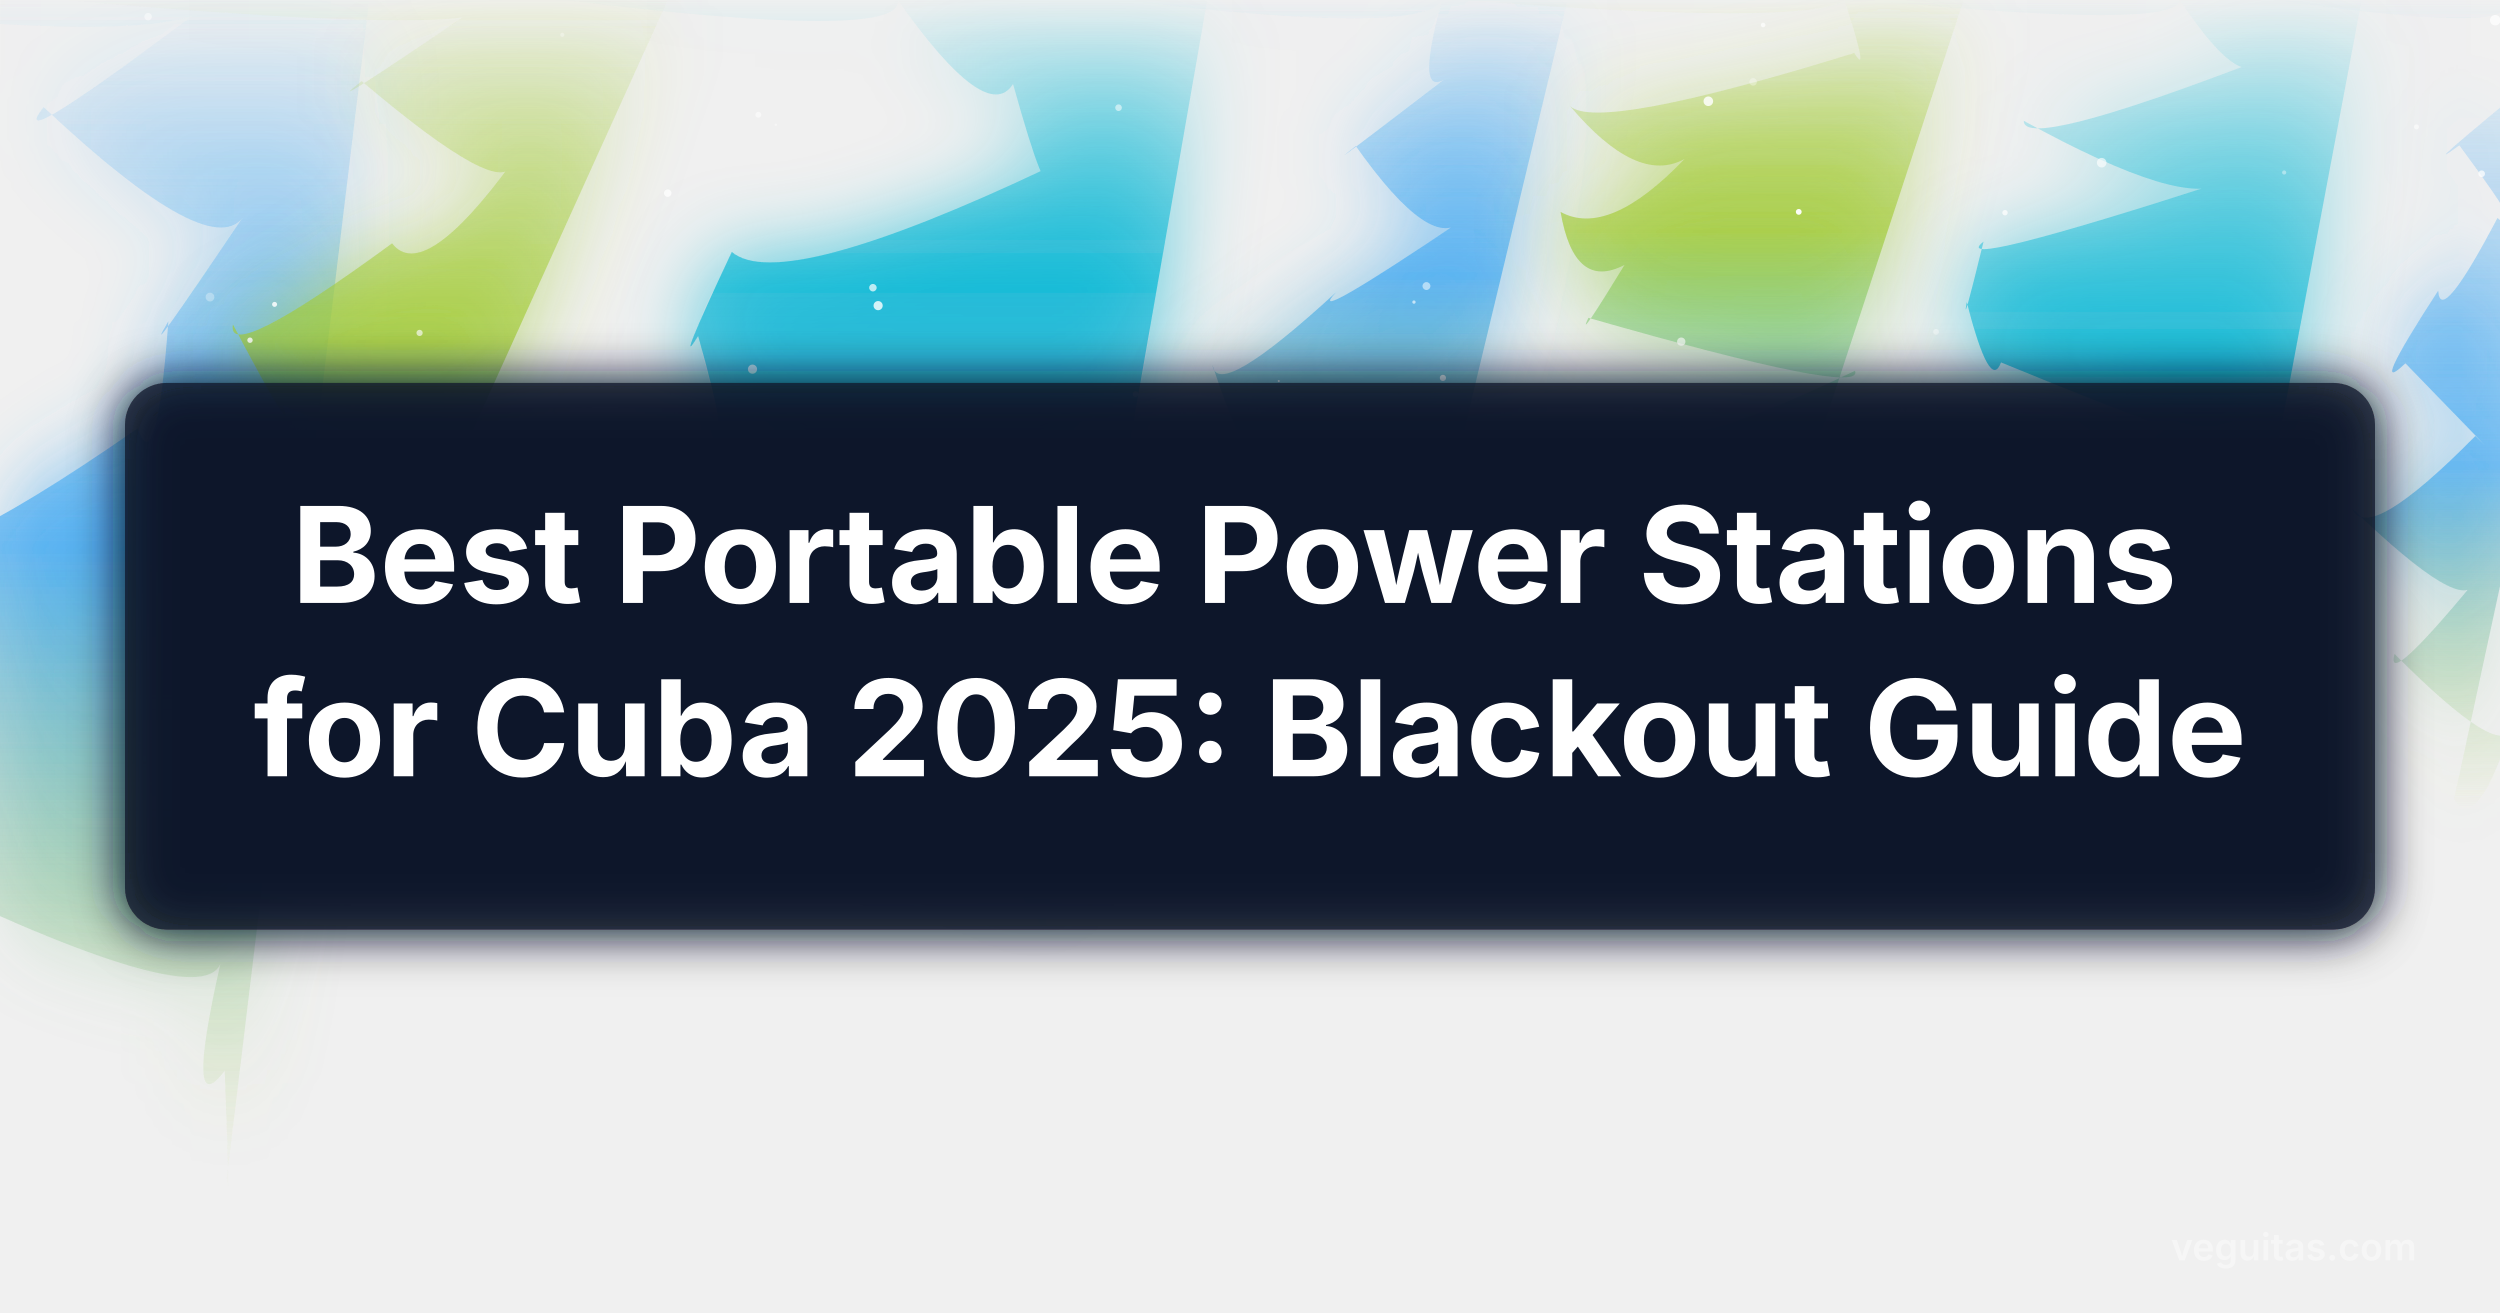
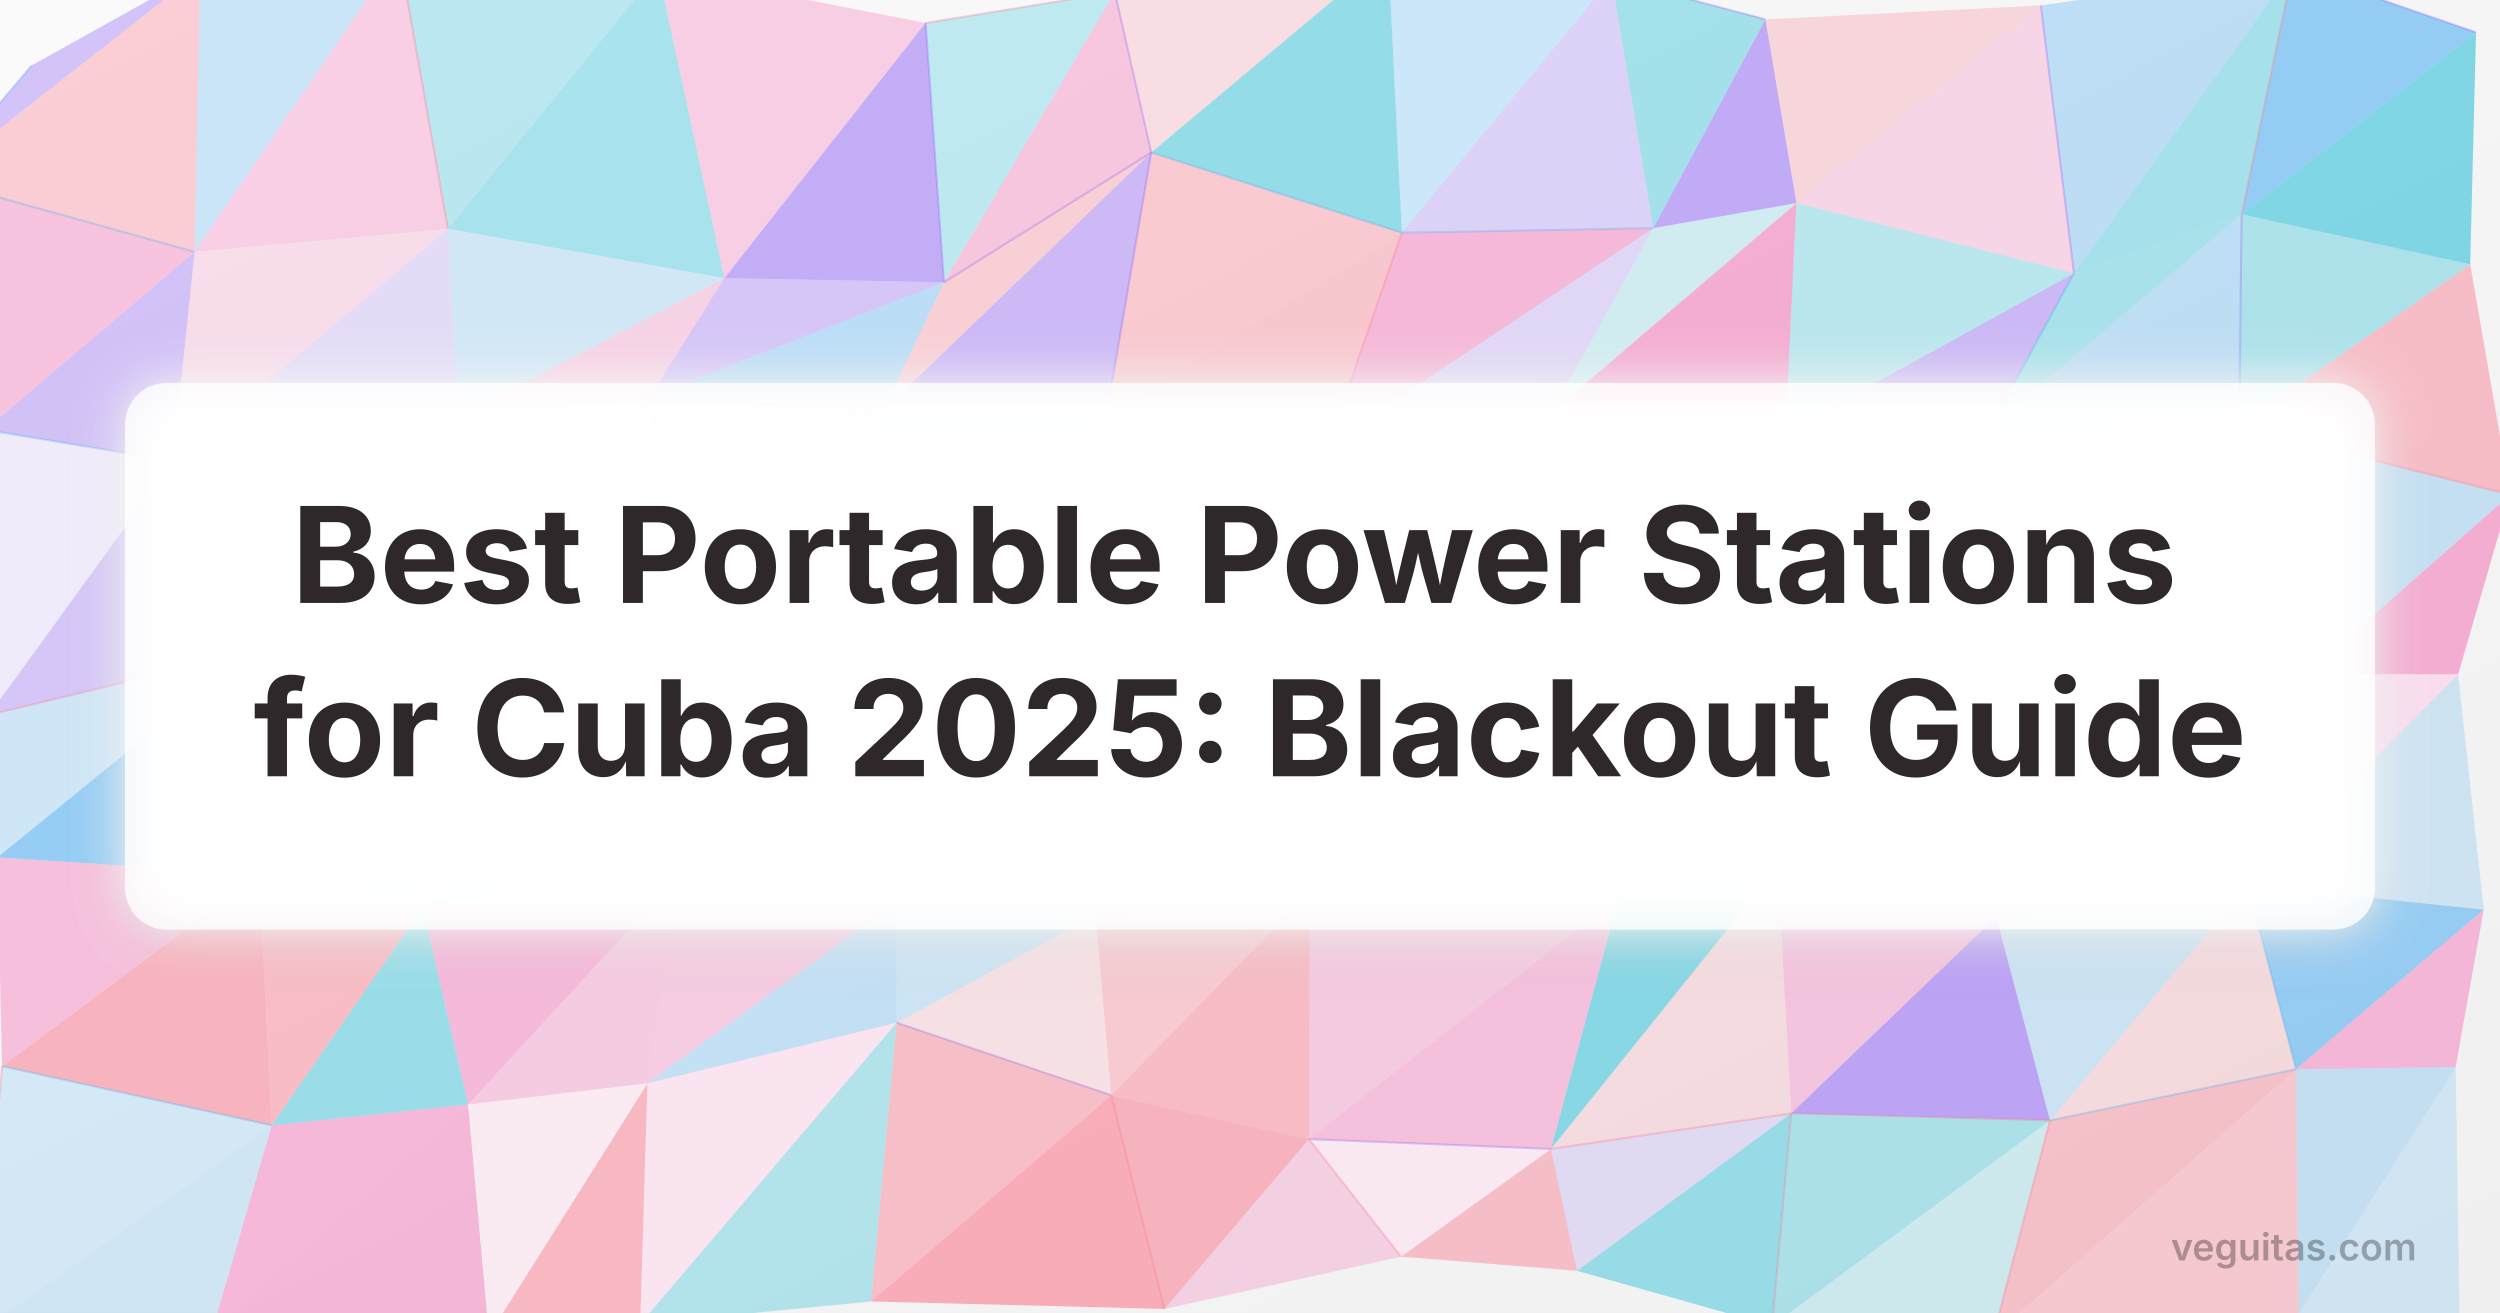
<svg xmlns="http://www.w3.org/2000/svg" width="100%" height="100%" viewBox="0 0 1200 630" preserveAspectRatio="xMidYMid meet">
  <defs>
-     <linearGradient id="aurora-grad-rr" x1="0%" y1="0%" x2="0%" y2="100%">
-       <stop offset="0%" stop-color="#45aaf2" stop-opacity="0" />
-       <stop offset="45.933%" stop-color="#45aaf2" stop-opacity="0.7" />
-       <stop offset="100%" stop-color="#a3cb38" stop-opacity="0" />
+     <linearGradient id="prism-bg-5bo" x1="0%" y1="0%" x2="100%" y2="100%">
+       <stop offset="0%" stop-color="#fafafa" />
+       <stop offset="100%" stop-color="#f0f0f0" />
    </linearGradient>
-     <linearGradient id="aurora-grad-cu" x1="0%" y1="0%" x2="0%" y2="100%">
-       <stop offset="0%" stop-color="#a3cb38" stop-opacity="0" />
-       <stop offset="51.845%" stop-color="#a3cb38" stop-opacity="0.7" />
-       <stop offset="100%" stop-color="#06b6d4" stop-opacity="0" />
-     </linearGradient>
-     <linearGradient id="aurora-grad-gy" x1="0%" y1="0%" x2="0%" y2="100%">
-       <stop offset="0%" stop-color="#06b6d4" stop-opacity="0" />
-       <stop offset="30.889%" stop-color="#06b6d4" stop-opacity="0.7" />
-       <stop offset="100%" stop-color="#45aaf2" stop-opacity="0" />
-     </linearGradient>
-     <linearGradient id="aurora-grad-6v" x1="0%" y1="0%" x2="0%" y2="100%">
-       <stop offset="0%" stop-color="#45aaf2" stop-opacity="0" />
-       <stop offset="37.125%" stop-color="#45aaf2" stop-opacity="0.7" />
-       <stop offset="100%" stop-color="#a3cb38" stop-opacity="0" />
-     </linearGradient>
-     <linearGradient id="aurora-grad-pr" x1="0%" y1="0%" x2="0%" y2="100%">
-       <stop offset="0%" stop-color="#a3cb38" stop-opacity="0" />
-       <stop offset="43.202%" stop-color="#a3cb38" stop-opacity="0.7" />
-       <stop offset="100%" stop-color="#06b6d4" stop-opacity="0" />
-     </linearGradient>
-     <linearGradient id="aurora-grad-g4" x1="0%" y1="0%" x2="0%" y2="100%">
-       <stop offset="0%" stop-color="#06b6d4" stop-opacity="0" />
-       <stop offset="61.311%" stop-color="#06b6d4" stop-opacity="0.7" />
-       <stop offset="100%" stop-color="#45aaf2" stop-opacity="0" />
-     </linearGradient>
-     <linearGradient id="aurora-grad-kq" x1="0%" y1="0%" x2="0%" y2="100%">
-       <stop offset="0%" stop-color="#45aaf2" stop-opacity="0" />
-       <stop offset="57.613%" stop-color="#45aaf2" stop-opacity="0.7" />
-       <stop offset="100%" stop-color="#a3cb38" stop-opacity="0" />
-     </linearGradient>
-     <filter id="filter-bw18nbfxjp-glow" x="-50%" y="-50%" width="200%" height="200%">
-       <feGaussianBlur in="SourceGraphic" stdDeviation="20" result="blur" />
-       <feMerge>
-         <feMergeNode in="blur" />
-         <feMergeNode in="SourceGraphic" />
-       </feMerge>
-     </filter>
+     <filter id="filter-bw18nbfxjp-unused" />
    <filter id="filter-bw18nbfxjp-blur" x="-20%" y="-20%" width="140%" height="140%">
      <feGaussianBlur in="SourceGraphic" stdDeviation="12" />
    </filter>
    <filter id="filter-bw18nbfxjp-shadow" x="-50%" y="-50%" width="200%" height="200%">
      <feDropShadow dx="0" dy="4" stdDeviation="6" flood-color="rgba(0,0,0,0.2)" />
    </filter>
  </defs>
  <g>
-     <path d="M -120.608 0 Q 92.335 25.699 102.368 0 Q 0.537 77.098 20.944 51.399 Q 102.847 128.497 117.594 102.797 Q 65.614 179.896 80.819 154.196 Q 75.107 231.294 66.095 205.595 Q -44.794 282.693 -50.139 256.994 Q -61.035 334.092 -57.74 308.392 Q -48.281 385.49 -61.017 359.791 Q -69.327 436.889 -60.854 411.19 Q 95.452 488.288 105.79 462.589 Q 88.376 539.687 107.853 513.987 Q 110.794 591.085 108.871 565.386 L 177.231 0 Z" fill="url(#aurora-grad-rr)" filter="url(#filter-bw18nbfxjp-glow)">
-       </path>
-     <path d="M 30.256 0 Q 252.039 19.466 234.298 0 Q 148.607 58.398 173.585 38.932 Q 242.472 97.329 245.893 77.864 Q 203.256 136.261 188.203 116.795 Q 108.487 175.193 111.806 155.727 Q 142.554 214.125 135.883 194.659 Q 276.701 253.057 252.58 233.591 Q 275.717 291.988 262.398 272.523 Q 198.52 330.92 179.373 311.454 L 320.508 0 Z" fill="url(#aurora-grad-cu)" filter="url(#filter-bw18nbfxjp-glow)">
-       </path>
-     <path d="M 270.637 0 Q 434.542 20.153 430.916 0 Q 473.616 60.459 486.253 40.306 Q 503.164 100.764 502.792 80.611 Q 374.995 141.07 351.253 120.917 Q 322.869 181.376 335.103 161.223 Q 352.212 221.681 339.491 201.529 Q 358.46 261.987 340.989 241.834 Q 326.163 302.293 333.942 282.14 Q 385.105 342.599 388.794 322.446 Q 352.126 382.904 341.436 362.751 Q 475.228 423.21 473.636 403.057 Q 510.643 463.516 502.003 443.363 L 579.481 0 Z" fill="url(#aurora-grad-gy)" filter="url(#filter-bw18nbfxjp-glow)">
-       </path>
-     <path d="M 538.466 0 Q 682.794 17.522 692.239 0 Q 677.67 52.567 697.215 35.045 Q 628.583 87.612 650.787 70.089 Q 687.976 122.656 702.545 105.134 Q 624.554 157.701 641.443 140.179 Q 584.26 192.746 582.002 175.223 Q 599.243 227.791 603.412 210.268 Q 685.454 262.835 697.499 245.313 Q 665.165 297.88 649.302 280.358 Q 726.14 332.925 704.8 315.402 Q 664.164 367.969 668.239 350.447 L 752.439 0 Z" fill="url(#aurora-grad-6v)" filter="url(#filter-bw18nbfxjp-glow)">
-       </path>
-     <path d="M 700.022 0 Q 868.305 12.713 885.327 0 Q 897.738 38.14 890.068 25.426 Q 766.649 63.566 753.569 50.853 Q 785.761 88.992 808.62 76.279 Q 772.093 114.419 749.058 101.706 Q 755.671 139.845 779.801 127.132 Q 756.457 165.272 762.425 152.559 Q 895.51 190.698 890.409 177.985 Q 810.802 216.125 805.44 203.411 Q 890.412 241.551 870.906 228.838 Q 840.909 266.977 858.933 254.264 L 942.547 0 Z" fill="url(#aurora-grad-pr)" filter="url(#filter-bw18nbfxjp-glow)">
-       </path>
-     <path d="M 896.514 0 Q 1045.288 14.496 1046.259 0 Q 1075.345 43.489 1084.366 28.992 Q 971.089 72.481 971.412 57.985 Q 1050.472 101.474 1067.884 86.977 Q 933.286 130.466 952.106 115.97 Q 941.466 159.459 944.05 144.962 Q 955.13 188.451 960.495 173.955 Q 1066.343 217.443 1043.198 202.947 Q 989.995 246.436 976.098 231.94 Q 1053.602 275.428 1076.607 260.932 Q 1080.266 304.421 1078.937 289.925 L 1133.601 0 Z" fill="url(#aurora-grad-g4)" filter="url(#filter-bw18nbfxjp-glow)">
-       </path>
-     <path d="M 1091.912 0 Q 1214.883 17.438 1200.399 0 Q 1206.977 52.315 1220.401 34.877 Q 1156.621 87.192 1180.487 69.754 Q 1219.168 122.069 1198.773 104.631 Q 1171.344 156.946 1170.335 139.507 Q 1136.354 191.823 1154.607 174.384 Q 1205.455 226.699 1188.187 209.261 Q 1136.575 261.576 1129.102 244.138 Q 1183.432 296.453 1187.925 279.015 Q 1144.639 331.33 1149.38 313.892 Q 1201.42 366.207 1205.681 348.768 Q 1188.422 401.084 1177.938 383.645 L 1260.696 0 Z" fill="url(#aurora-grad-kq)" filter="url(#filter-bw18nbfxjp-glow)">
-       </path>
-     <circle cx="613.8" cy="182.9" r="0.5" fill="white" opacity="0.93" />
-     <circle cx="1008.8" cy="78.1" r="2.3" fill="white" opacity="0.62" />
-     <circle cx="310.4" cy="255.3" r="1.4" fill="white" opacity="0.68" />
-     <circle cx="884.9" cy="261.7" r="1.9" fill="white" opacity="0.51" />
-     <circle cx="269.9" cy="16.7" r="1.0" fill="white" opacity="0.32" />
-     <circle cx="301.6" cy="275.8" r="0.8" fill="white" opacity="0.54" />
-     <circle cx="820.0" cy="48.6" r="2.3" fill="white" opacity="0.82" />
-     <circle cx="71.1" cy="8.0" r="1.8" fill="white" opacity="0.46" />
-     <circle cx="131.8" cy="146.1" r="1.2" fill="white" opacity="0.84" />
-     <circle cx="558.6" cy="354.2" r="2.0" fill="white" opacity="0.37" />
-     <circle cx="678.7" cy="145.0" r="0.8" fill="white" opacity="0.63" />
-     <circle cx="108.3" cy="234.0" r="2.3" fill="white" opacity="0.39" />
-     <circle cx="807.0" cy="164.0" r="2.0" fill="white" opacity="0.66" />
-     <circle cx="536.9" cy="51.7" r="1.6" fill="white" opacity="0.53" />
-     <circle cx="545.1" cy="189.2" r="1.4" fill="white" opacity="0.42" />
-     <circle cx="962.4" cy="102.1" r="1.3" fill="white" opacity="0.73" />
-     <circle cx="863.4" cy="101.7" r="1.4" fill="white" opacity="0.96" />
-     <circle cx="421.5" cy="146.7" r="2.2" fill="white" opacity="0.80" />
-     <circle cx="1191.2" cy="83.4" r="1.6" fill="white" opacity="0.72" />
-     <circle cx="841.5" cy="39.3" r="1.8" fill="white" opacity="0.32" />
-     <circle cx="435.1" cy="347.8" r="1.0" fill="white" opacity="0.72" />
-     <circle cx="361.2" cy="177.2" r="2.2" fill="white" opacity="0.64" />
-     <circle cx="1096.4" cy="82.8" r="1.0" fill="white" opacity="0.40" />
-     <circle cx="929.3" cy="159.3" r="1.4" fill="white" opacity="0.40" />
-     <circle cx="838.9" cy="368.4" r="2.2" fill="white" opacity="0.93" />
-     <circle cx="444.1" cy="237.2" r="1.5" fill="white" opacity="0.86" />
-     <circle cx="372.4" cy="59.9" r="0.6" fill="white" opacity="0.39" />
-     <circle cx="1159.9" cy="60.9" r="1.2" fill="white" opacity="0.55" />
-     <circle cx="201.4" cy="159.8" r="1.5" fill="white" opacity="0.65" />
-     <circle cx="419.0" cy="138.1" r="1.8" fill="white" opacity="0.70" />
-     <circle cx="692.6" cy="181.4" r="1.5" fill="white" opacity="0.89" />
-     <circle cx="314.3" cy="300.3" r="0.8" fill="white" opacity="0.76" />
-     <circle cx="1197.7" cy="9.7" r="2.5" fill="white" opacity="0.76" />
-     <circle cx="320.5" cy="92.7" r="1.8" fill="white" opacity="0.75" />
-     <circle cx="120.0" cy="163.3" r="1.3" fill="white" opacity="0.83" />
-     <circle cx="684.7" cy="137.3" r="1.9" fill="white" opacity="0.52" />
-     <circle cx="364.0" cy="55.1" r="1.4" fill="white" opacity="0.56" />
-     <circle cx="288.4" cy="278.0" r="1.6" fill="white" opacity="0.91" />
-     <circle cx="846.3" cy="12.0" r="1.1" fill="white" opacity="0.69" />
-     <circle cx="161.3" cy="267.1" r="1.7" fill="white" opacity="0.75" />
-     <circle cx="519.5" cy="307.4" r="1.2" fill="white" opacity="0.37" />
-     <circle cx="100.8" cy="142.6" r="2.1" fill="white" opacity="0.31" />
+     <rect width="1200" height="630" fill="url(#prism-bg-5bo)" />
+     <polygon points="15.2,31.4 96.1,-13.7 -31.3,86.2" fill="#8b5cf6" opacity="0.35" />
+     <polygon points="96.1,-13.7 93.4,120.9 -31.3,86.2" fill="#fb7185" opacity="0.33" />
+     <polygon points="96.1,-13.7 191.5,-22.9 93.4,120.9" fill="#45aaf2" opacity="0.26" />
+     <polygon points="191.5,-22.9 215.0,109.8 93.4,120.9" fill="#f472b6" opacity="0.31" />
+     <polygon points="191.5,-22.9 315.9,-14.0 215.0,109.8" fill="#06b6d4" opacity="0.26" />
+     <polygon points="315.9,-14.0 347.7,133.5 215.0,109.8" fill="#06b6d4" opacity="0.33" />
+     <polygon points="315.9,-14.0 444.3,11.0 347.7,133.5" fill="#f472b6" opacity="0.31" />
+     <polygon points="444.3,11.0 453.1,135.5 347.7,133.5" fill="#8b5cf6" opacity="0.48" />
+     <polygon points="444.3,11.0 535.1,-3.8 453.1,135.5" fill="#06b6d4" opacity="0.24" />
+     <polygon points="535.1,-3.8 552.6,73.2 453.1,135.5" fill="#f472b6" opacity="0.37" />
+     <polygon points="535.1,-3.8 666.4,-22.1 552.6,73.2" fill="#fb7185" opacity="0.19" />
+     <polygon points="666.4,-22.1 672.9,111.7 552.6,73.2" fill="#06b6d4" opacity="0.41" />
+     <polygon points="666.4,-22.1 773.5,-10.3 672.9,111.7" fill="#45aaf2" opacity="0.52" />
+     <polygon points="773.5,-10.3 793.6,109.5 672.9,111.7" fill="#8b5cf6" opacity="0.24" />
+     <polygon points="773.5,-10.3 847.4,9.3 793.6,109.5" fill="#06b6d4" opacity="0.34" />
+     <polygon points="847.4,9.3 862.3,97.5 793.6,109.5" fill="#8b5cf6" opacity="0.49" />
+     <polygon points="847.4,9.3 979.6,2.6 862.3,97.5" fill="#fb7185" opacity="0.24" />
+     <polygon points="979.6,2.6 995.5,131.2 862.3,97.5" fill="#f472b6" opacity="0.25" />
+     <polygon points="979.6,2.6 1100.5,-14.8 995.5,131.2" fill="#45aaf2" opacity="0.32" />
+     <polygon points="1100.5,-14.8 1076.0,102.9 995.5,131.2" fill="#06b6d4" opacity="0.33" />
+     <polygon points="1100.5,-14.8 1188.5,15.5 1076.0,102.9" fill="#45aaf2" opacity="0.54" />
+     <polygon points="1188.5,15.5 1185.7,126.9 1076.0,102.9" fill="#06b6d4" opacity="0.49" />
+     <polygon points="-31.3,86.2 93.4,120.9 -7.0,206.3" fill="#f472b6" opacity="0.40" />
+     <polygon points="93.4,120.9 83.0,221.3 -7.0,206.3" fill="#8b5cf6" opacity="0.35" />
+     <polygon points="93.4,120.9 215.0,109.8 83.0,221.3" fill="#f472b6" opacity="0.21" />
+     <polygon points="215.0,109.8 219.8,200.5 83.0,221.3" fill="#8b5cf6" opacity="0.18" />
+     <polygon points="215.0,109.8 347.7,133.5 219.8,200.5" fill="#45aaf2" opacity="0.21" />
+     <polygon points="347.7,133.5 311.9,190.6 219.8,200.5" fill="#f472b6" opacity="0.28" />
+     <polygon points="347.7,133.5 453.1,135.5 311.9,190.6" fill="#8b5cf6" opacity="0.32" />
+     <polygon points="453.1,135.5 424.0,197.1 311.9,190.6" fill="#45aaf2" opacity="0.34" />
+     <polygon points="453.1,135.5 552.6,73.2 424.0,197.1" fill="#fb7185" opacity="0.30" />
+     <polygon points="552.6,73.2 531.2,198.8 424.0,197.1" fill="#8b5cf6" opacity="0.40" />
+     <polygon points="552.6,73.2 672.9,111.7 531.2,198.8" fill="#fb7185" opacity="0.34" />
+     <polygon points="672.9,111.7 637.8,213.2 531.2,198.8" fill="#fb7185" opacity="0.35" />
+     <polygon points="672.9,111.7 793.6,109.5 637.8,213.2" fill="#f472b6" opacity="0.47" />
+     <polygon points="793.6,109.5 744.9,197.9 637.8,213.2" fill="#8b5cf6" opacity="0.21" />
+     <polygon points="793.6,109.5 862.3,97.5 744.9,197.9" fill="#06b6d4" opacity="0.16" />
+     <polygon points="862.3,97.5 857.0,207.7 744.9,197.9" fill="#f472b6" opacity="0.55" />
+     <polygon points="862.3,97.5 995.5,131.2 857.0,207.7" fill="#06b6d4" opacity="0.25" />
+     <polygon points="995.5,131.2 955.2,205.3 857.0,207.7" fill="#8b5cf6" opacity="0.40" />
+     <polygon points="995.5,131.2 1076.0,102.9 955.2,205.3" fill="#06b6d4" opacity="0.32" />
+     <polygon points="1076.0,102.9 1074.8,204.6 955.2,205.3" fill="#45aaf2" opacity="0.31" />
+     <polygon points="1076.0,102.9 1185.7,126.9 1074.8,204.6" fill="#06b6d4" opacity="0.30" />
+     <polygon points="1185.7,126.9 1204.9,237.5 1074.8,204.6" fill="#fb7185" opacity="0.42" />
+     <polygon points="-7.0,206.3 83.0,221.3 -5.4,343.2" fill="#8b5cf6" opacity="0.21" />
+     <polygon points="83.0,221.3 119.7,313.1 -5.4,343.2" fill="#8b5cf6" opacity="0.32" />
+     <polygon points="83.0,221.3 219.8,200.5 119.7,313.1" fill="#8b5cf6" opacity="0.44" />
+     <polygon points="219.8,200.5 219.1,308.7 119.7,313.1" fill="#8b5cf6" opacity="0.37" />
+     <polygon points="219.8,200.5 311.9,190.6 219.1,308.7" fill="#f472b6" opacity="0.16" />
+     <polygon points="311.9,190.6 323.0,321.9 219.1,308.7" fill="#06b6d4" opacity="0.28" />
+     <polygon points="311.9,190.6 424.0,197.1 323.0,321.9" fill="#fb7185" opacity="0.43" />
+     <polygon points="424.0,197.1 454.5,311.9 323.0,321.9" fill="#45aaf2" opacity="0.40" />
+     <polygon points="424.0,197.1 531.2,198.8 454.5,311.9" fill="#06b6d4" opacity="0.48" />
+     <polygon points="531.2,198.8 555.3,334.0 454.5,311.9" fill="#fb7185" opacity="0.29" />
+     <polygon points="531.2,198.8 637.8,213.2 555.3,334.0" fill="#45aaf2" opacity="0.30" />
+     <polygon points="637.8,213.2 632.4,315.0 555.3,334.0" fill="#45aaf2" opacity="0.48" />
+     <polygon points="637.8,213.2 744.9,197.9 632.4,315.0" fill="#45aaf2" opacity="0.26" />
+     <polygon points="744.9,197.9 789.3,320.2 632.4,315.0" fill="#fb7185" opacity="0.46" />
+     <polygon points="744.9,197.9 857.0,207.7 789.3,320.2" fill="#8b5cf6" opacity="0.34" />
+     <polygon points="857.0,207.7 878.1,338.0 789.3,320.2" fill="#fb7185" opacity="0.27" />
+     <polygon points="857.0,207.7 955.2,205.3 878.1,338.0" fill="#f472b6" opacity="0.36" />
+     <polygon points="955.2,205.3 960.0,291.0 878.1,338.0" fill="#f472b6" opacity="0.47" />
+     <polygon points="955.2,205.3 1074.8,204.6 960.0,291.0" fill="#8b5cf6" opacity="0.43" />
+     <polygon points="1074.8,204.6 1107.1,323.6 960.0,291.0" fill="#8b5cf6" opacity="0.38" />
+     <polygon points="1074.8,204.6 1204.9,237.5 1107.1,323.6" fill="#45aaf2" opacity="0.27" />
+     <polygon points="1204.9,237.5 1179.9,323.7 1107.1,323.6" fill="#f472b6" opacity="0.54" />
+     <polygon points="-5.4,343.2 119.7,313.1 -1.3,411.6" fill="#45aaf2" opacity="0.23" />
+     <polygon points="119.7,313.1 124.5,419.7 -1.3,411.6" fill="#45aaf2" opacity="0.54" />
+     <polygon points="119.7,313.1 219.1,308.7 124.5,419.7" fill="#fb7185" opacity="0.47" />
+     <polygon points="219.1,308.7 202.9,435.6 124.5,419.7" fill="#45aaf2" opacity="0.35" />
+     <polygon points="219.1,308.7 323.0,321.9 202.9,435.6" fill="#45aaf2" opacity="0.17" />
+     <polygon points="323.0,321.9 328.1,417.7 202.9,435.6" fill="#06b6d4" opacity="0.48" />
+     <polygon points="323.0,321.9 454.5,311.9 328.1,417.7" fill="#8b5cf6" opacity="0.21" />
+     <polygon points="454.5,311.9 430.4,432.8 328.1,417.7" fill="#8b5cf6" opacity="0.22" />
+     <polygon points="454.5,311.9 555.3,334.0 430.4,432.8" fill="#fb7185" opacity="0.53" />
+     <polygon points="555.3,334.0 525.9,439.1 430.4,432.8" fill="#f472b6" opacity="0.24" />
+     <polygon points="555.3,334.0 632.4,315.0 525.9,439.1" fill="#fb7185" opacity="0.38" />
+     <polygon points="632.4,315.0 628.8,428.1 525.9,439.1" fill="#8b5cf6" opacity="0.15" />
+     <polygon points="632.4,315.0 789.3,320.2 628.8,428.1" fill="#fb7185" opacity="0.18" />
+     <polygon points="789.3,320.2 777.1,430.6 628.8,428.1" fill="#fb7185" opacity="0.37" />
+     <polygon points="789.3,320.2 878.1,338.0 777.1,430.6" fill="#45aaf2" opacity="0.42" />
+     <polygon points="878.1,338.0 853.3,416.1 777.1,430.6" fill="#06b6d4" opacity="0.21" />
+     <polygon points="878.1,338.0 960.0,291.0 853.3,416.1" fill="#45aaf2" opacity="0.18" />
+     <polygon points="960.0,291.0 958.2,440.0 853.3,416.1" fill="#fb7185" opacity="0.35" />
+     <polygon points="960.0,291.0 1107.1,323.6 958.2,440.0" fill="#f472b6" opacity="0.45" />
+     <polygon points="1107.1,323.6 1078.9,424.9 958.2,440.0" fill="#fb7185" opacity="0.49" />
+     <polygon points="1107.1,323.6 1179.9,323.7 1078.9,424.9" fill="#f472b6" opacity="0.43" />
+     <polygon points="1179.9,323.7 1192.2,436.6 1078.9,424.9" fill="#45aaf2" opacity="0.21" />
+     <polygon points="-1.3,411.6 124.5,419.7 1.0,511.8" fill="#f472b6" opacity="0.41" />
+     <polygon points="124.5,419.7 130.4,540.2 1.0,511.8" fill="#fb7185" opacity="0.49" />
+     <polygon points="124.5,419.7 202.9,435.6 130.4,540.2" fill="#fb7185" opacity="0.43" />
+     <polygon points="202.9,435.6 224.7,530.2 130.4,540.2" fill="#06b6d4" opacity="0.38" />
+     <polygon points="202.9,435.6 328.1,417.7 224.7,530.2" fill="#f472b6" opacity="0.46" />
+     <polygon points="328.1,417.7 310.8,520.0 224.7,530.2" fill="#f472b6" opacity="0.32" />
+     <polygon points="328.1,417.7 430.4,432.8 310.8,520.0" fill="#f472b6" opacity="0.31" />
+     <polygon points="430.4,432.8 430.4,490.9 310.8,520.0" fill="#45aaf2" opacity="0.28" />
+     <polygon points="430.4,432.8 525.9,439.1 430.4,490.9" fill="#45aaf2" opacity="0.23" />
+     <polygon points="525.9,439.1 533.4,525.7 430.4,490.9" fill="#fb7185" opacity="0.16" />
+     <polygon points="525.9,439.1 628.8,428.1 533.4,525.7" fill="#fb7185" opacity="0.32" />
+     <polygon points="628.8,428.1 628.3,546.8 533.4,525.7" fill="#fb7185" opacity="0.43" />
+     <polygon points="628.8,428.1 777.1,430.6 628.3,546.8" fill="#f472b6" opacity="0.32" />
+     <polygon points="777.1,430.6 744.5,551.5 628.3,546.8" fill="#f472b6" opacity="0.40" />
+     <polygon points="777.1,430.6 853.3,416.1 744.5,551.5" fill="#06b6d4" opacity="0.45" />
+     <polygon points="853.3,416.1 859.8,534.4 744.5,551.5" fill="#fb7185" opacity="0.18" />
+     <polygon points="853.3,416.1 958.2,440.0 859.8,534.4" fill="#f472b6" opacity="0.36" />
+     <polygon points="958.2,440.0 984.0,537.8 859.8,534.4" fill="#8b5cf6" opacity="0.53" />
+     <polygon points="958.2,440.0 1078.9,424.9 984.0,537.8" fill="#45aaf2" opacity="0.23" />
+     <polygon points="1078.9,424.9 1102.1,513.2 984.0,537.8" fill="#fb7185" opacity="0.20" />
+     <polygon points="1078.9,424.9 1192.2,436.6 1102.1,513.2" fill="#45aaf2" opacity="0.53" />
+     <polygon points="1192.2,436.6 1178.7,512.2 1102.1,513.2" fill="#f472b6" opacity="0.47" />
+     <polygon points="1.0,511.8 130.4,540.2 -10.2,639.4" fill="#45aaf2" opacity="0.19" />
+     <polygon points="130.4,540.2 102.1,638.1 -10.2,639.4" fill="#45aaf2" opacity="0.21" />
+     <polygon points="130.4,540.2 224.7,530.2 102.1,638.1" fill="#f472b6" opacity="0.47" />
+     <polygon points="224.7,530.2 234.7,640.8 102.1,638.1" fill="#f472b6" opacity="0.48" />
+     <polygon points="224.7,530.2 310.8,520.0 234.7,640.8" fill="#f472b6" opacity="0.23" />
+     <polygon points="310.8,520.0 307.3,635.5 234.7,640.8" fill="#fb7185" opacity="0.46" />
+     <polygon points="310.8,520.0 430.4,490.9 307.3,635.5" fill="#f472b6" opacity="0.34" />
+     <polygon points="430.4,490.9 418.1,624.7 307.3,635.5" fill="#06b6d4" opacity="0.28" />
+     <polygon points="430.4,490.9 533.4,525.7 418.1,624.7" fill="#fb7185" opacity="0.41" />
+     <polygon points="533.4,525.7 559.0,628.3 418.1,624.7" fill="#fb7185" opacity="0.54" />
+     <polygon points="533.4,525.7 628.3,546.8 559.0,628.3" fill="#fb7185" opacity="0.49" />
+     <polygon points="628.3,546.8 672.5,603.2 559.0,628.3" fill="#f472b6" opacity="0.28" />
+     <polygon points="628.3,546.8 744.5,551.5 672.5,603.2" fill="#f472b6" opacity="0.27" />
+     <polygon points="744.5,551.5 757.0,610.0 672.5,603.2" fill="#fb7185" opacity="0.41" />
+     <polygon points="744.5,551.5 859.8,534.4 757.0,610.0" fill="#8b5cf6" opacity="0.17" />
+     <polygon points="859.8,534.4 850.6,636.4 757.0,610.0" fill="#06b6d4" opacity="0.39" />
+     <polygon points="859.8,534.4 984.0,537.8 850.6,636.4" fill="#06b6d4" opacity="0.30" />
+     <polygon points="984.0,537.8 956.7,641.4 850.6,636.4" fill="#06b6d4" opacity="0.16" />
+     <polygon points="984.0,537.8 1102.1,513.2 956.7,641.4" fill="#fb7185" opacity="0.38" />
+     <polygon points="1102.1,513.2 1103.4,630.6 956.7,641.4" fill="#fb7185" opacity="0.32" />
+     <polygon points="1102.1,513.2 1178.7,512.2 1103.4,630.6" fill="#45aaf2" opacity="0.27" />
+     <polygon points="1178.7,512.2 1180.6,632.9 1103.4,630.6" fill="#45aaf2" opacity="0.19" />
+     <polygon points="666.4,-22.1 773.5,-10.3 672.9,111.7" fill="white" opacity="0.5" />
+     <polygon points="310.8,520.0 430.4,490.9 307.3,635.5" fill="white" opacity="0.5" />
+     <polygon points="-7.0,206.3 83.0,221.3 -5.4,343.2" fill="white" opacity="0.5" />
+     <polygon points="83.0,221.3 219.8,200.5 119.7,313.1" fill="white" opacity="0.5" />
+     <polygon points="1107.1,323.6 1179.9,323.7 1078.9,424.9" fill="white" opacity="0.5" />
+     <polygon points="224.7,530.2 310.8,520.0 234.7,640.8" fill="white" opacity="0.5" />
+     <polygon points="219.8,200.5 311.9,190.6 219.1,308.7" fill="white" opacity="0.5" />
+     <polygon points="628.3,546.8 744.5,551.5 672.5,603.2" fill="white" opacity="0.5" />
+     <line x1="15.2" y1="31.4" x2="-31.3" y2="86.2" stroke="#45aaf2" stroke-width="1" opacity="0.3" />
+     <line x1="191.5" y1="-22.9" x2="215.0" y2="109.8" stroke="#fb7185" stroke-width="1" opacity="0.3" />
+     <line x1="444.3" y1="11.0" x2="535.1" y2="-3.8" stroke="#fb7185" stroke-width="1" opacity="0.3" />
+     <line x1="444.3" y1="11.0" x2="453.1" y2="135.5" stroke="#8b5cf6" stroke-width="1" opacity="0.3" />
+     <line x1="535.1" y1="-3.8" x2="552.6" y2="73.2" stroke="#8b5cf6" stroke-width="1" opacity="0.3" />
+     <line x1="773.5" y1="-10.3" x2="847.4" y2="9.3" stroke="#8b5cf6" stroke-width="1" opacity="0.3" />
+     <line x1="979.6" y1="2.6" x2="995.5" y2="131.2" stroke="#8b5cf6" stroke-width="1" opacity="0.3" />
+     <line x1="1100.5" y1="-14.8" x2="1188.5" y2="15.5" stroke="#8b5cf6" stroke-width="1" opacity="0.3" />
+     <line x1="1100.5" y1="-14.8" x2="1076.0" y2="102.9" stroke="#fb7185" stroke-width="1" opacity="0.3" />
+     <line x1="-31.3" y1="86.2" x2="93.4" y2="120.9" stroke="#45aaf2" stroke-width="1" opacity="0.3" />
+     <line x1="-31.3" y1="86.2" x2="-7.0" y2="206.3" stroke="#fb7185" stroke-width="1" opacity="0.3" />
+     <line x1="453.1" y1="135.5" x2="552.6" y2="73.2" stroke="#8b5cf6" stroke-width="1" opacity="0.3" />
+     <line x1="552.6" y1="73.2" x2="672.9" y2="111.7" stroke="#45aaf2" stroke-width="1" opacity="0.3" />
+     <line x1="552.6" y1="73.2" x2="531.2" y2="198.8" stroke="#8b5cf6" stroke-width="1" opacity="0.3" />
+     <line x1="672.9" y1="111.7" x2="793.6" y2="109.5" stroke="#45aaf2" stroke-width="1" opacity="0.3" />
+     <line x1="672.9" y1="111.7" x2="637.8" y2="213.2" stroke="#fb7185" stroke-width="1" opacity="0.3" />
+     <line x1="995.5" y1="131.2" x2="955.2" y2="205.3" stroke="#45aaf2" stroke-width="1" opacity="0.3" />
+     <line x1="1076.0" y1="102.9" x2="1074.8" y2="204.6" stroke="#8b5cf6" stroke-width="1" opacity="0.3" />
+     <line x1="-7.0" y1="206.3" x2="83.0" y2="221.3" stroke="#45aaf2" stroke-width="1" opacity="0.3" />
+     <line x1="-7.0" y1="206.3" x2="-5.4" y2="343.2" stroke="#fb7185" stroke-width="1" opacity="0.3" />
+     <line x1="83.0" y1="221.3" x2="119.7" y2="313.1" stroke="#8b5cf6" stroke-width="1" opacity="0.3" />
+     <line x1="219.8" y1="200.5" x2="311.9" y2="190.6" stroke="#fb7185" stroke-width="1" opacity="0.3" />
+     <line x1="311.9" y1="190.6" x2="424.0" y2="197.1" stroke="#fb7185" stroke-width="1" opacity="0.3" />
+     <line x1="531.2" y1="198.8" x2="637.8" y2="213.2" stroke="#8b5cf6" stroke-width="1" opacity="0.3" />
+     <line x1="637.8" y1="213.2" x2="744.9" y2="197.9" stroke="#45aaf2" stroke-width="1" opacity="0.3" />
+     <line x1="1074.8" y1="204.6" x2="1204.9" y2="237.5" stroke="#fb7185" stroke-width="1" opacity="0.3" />
+     <line x1="1074.8" y1="204.6" x2="1107.1" y2="323.6" stroke="#45aaf2" stroke-width="1" opacity="0.3" />
+     <line x1="-5.4" y1="343.2" x2="119.7" y2="313.1" stroke="#fb7185" stroke-width="1" opacity="0.3" />
+     <line x1="119.7" y1="313.1" x2="124.5" y2="419.7" stroke="#45aaf2" stroke-width="1" opacity="0.3" />
+     <line x1="219.1" y1="308.7" x2="323.0" y2="321.9" stroke="#45aaf2" stroke-width="1" opacity="0.3" />
+     <line x1="454.5" y1="311.9" x2="555.3" y2="334.0" stroke="#fb7185" stroke-width="1" opacity="0.3" />
+     <line x1="454.5" y1="311.9" x2="430.4" y2="432.8" stroke="#fb7185" stroke-width="1" opacity="0.3" />
+     <line x1="632.4" y1="315.0" x2="789.3" y2="320.2" stroke="#45aaf2" stroke-width="1" opacity="0.3" />
+     <line x1="789.3" y1="320.2" x2="777.1" y2="430.6" stroke="#45aaf2" stroke-width="1" opacity="0.3" />
+     <line x1="960.0" y1="291.0" x2="958.2" y2="440.0" stroke="#45aaf2" stroke-width="1" opacity="0.3" />
+     <line x1="124.5" y1="419.7" x2="202.9" y2="435.6" stroke="#8b5cf6" stroke-width="1" opacity="0.3" />
+     <line x1="525.9" y1="439.1" x2="628.8" y2="428.1" stroke="#fb7185" stroke-width="1" opacity="0.3" />
+     <line x1="1078.9" y1="424.9" x2="1102.1" y2="513.2" stroke="#45aaf2" stroke-width="1" opacity="0.3" />
+     <line x1="1.0" y1="511.8" x2="130.4" y2="540.2" stroke="#45aaf2" stroke-width="1" opacity="0.3" />
+     <line x1="1.0" y1="511.8" x2="-10.2" y2="639.4" stroke="#fb7185" stroke-width="1" opacity="0.3" />
+     <line x1="430.4" y1="490.9" x2="533.4" y2="525.7" stroke="#8b5cf6" stroke-width="1" opacity="0.3" />
+     <line x1="533.4" y1="525.7" x2="559.0" y2="628.3" stroke="#fb7185" stroke-width="1" opacity="0.3" />
+     <line x1="628.3" y1="546.8" x2="744.5" y2="551.5" stroke="#8b5cf6" stroke-width="1" opacity="0.3" />
+     <line x1="628.3" y1="546.8" x2="672.5" y2="603.2" stroke="#fb7185" stroke-width="1" opacity="0.3" />
+     <line x1="744.5" y1="551.5" x2="859.8" y2="534.4" stroke="#fb7185" stroke-width="1" opacity="0.3" />
+     <line x1="859.8" y1="534.4" x2="984.0" y2="537.8" stroke="#fb7185" stroke-width="1" opacity="0.3" />
+     <line x1="859.8" y1="534.4" x2="850.6" y2="636.4" stroke="#fb7185" stroke-width="1" opacity="0.3" />
+     <line x1="984.0" y1="537.8" x2="1102.1" y2="513.2" stroke="#45aaf2" stroke-width="1" opacity="0.3" />
+     <line x1="984.0" y1="537.8" x2="956.7" y2="641.4" stroke="#fb7185" stroke-width="1" opacity="0.3" />
  </g>
  <g filter="url(#filter-bw18nbfxjp-shadow)">
    <g filter="url(#filter-bw18nbfxjp-blur)">
-       <rect x="60" y="183.8" width="1080" height="262.4" rx="20" ry="20" fill="#0f172a" />
+       <rect x="60" y="183.8" width="1080" height="262.4" rx="20" ry="20" fill="#ffffff" />
    </g>
-     <rect x="60" y="183.8" width="1080" height="262.4" rx="20" ry="20" fill="rgba(15, 23, 42, 0.75)" />
+     <rect x="60" y="183.8" width="1080" height="262.4" rx="20" ry="20" fill="rgba(255, 255, 255, 0.8)" />
  </g>
-   <text font-family="system-ui, -apple-system, BlinkMacSystemFont, 'Segoe UI', sans-serif" font-size="64" font-weight="700" fill="#ffffff">
+   <text font-family="system-ui, -apple-system, BlinkMacSystemFont, 'Segoe UI', sans-serif" font-size="64" font-weight="700" fill="#2e282a">
    <tspan x="600" y="289.4" text-anchor="middle">Best Portable Power Stations</tspan>
    <tspan x="600" y="372.6" text-anchor="middle">for Cuba 2025: Blackout Guide</tspan>
  </text>
-   <text x="1160" y="605" font-family="system-ui, -apple-system, sans-serif" font-size="18" font-weight="600" fill="rgba(255,255,255,0.4)" text-anchor="end">
+   <text x="1160" y="605" font-family="system-ui, -apple-system, sans-serif" font-size="18" font-weight="600" fill="rgba(0,0,0,0.3)" text-anchor="end">
    veguitas.com
  </text>
</svg>
